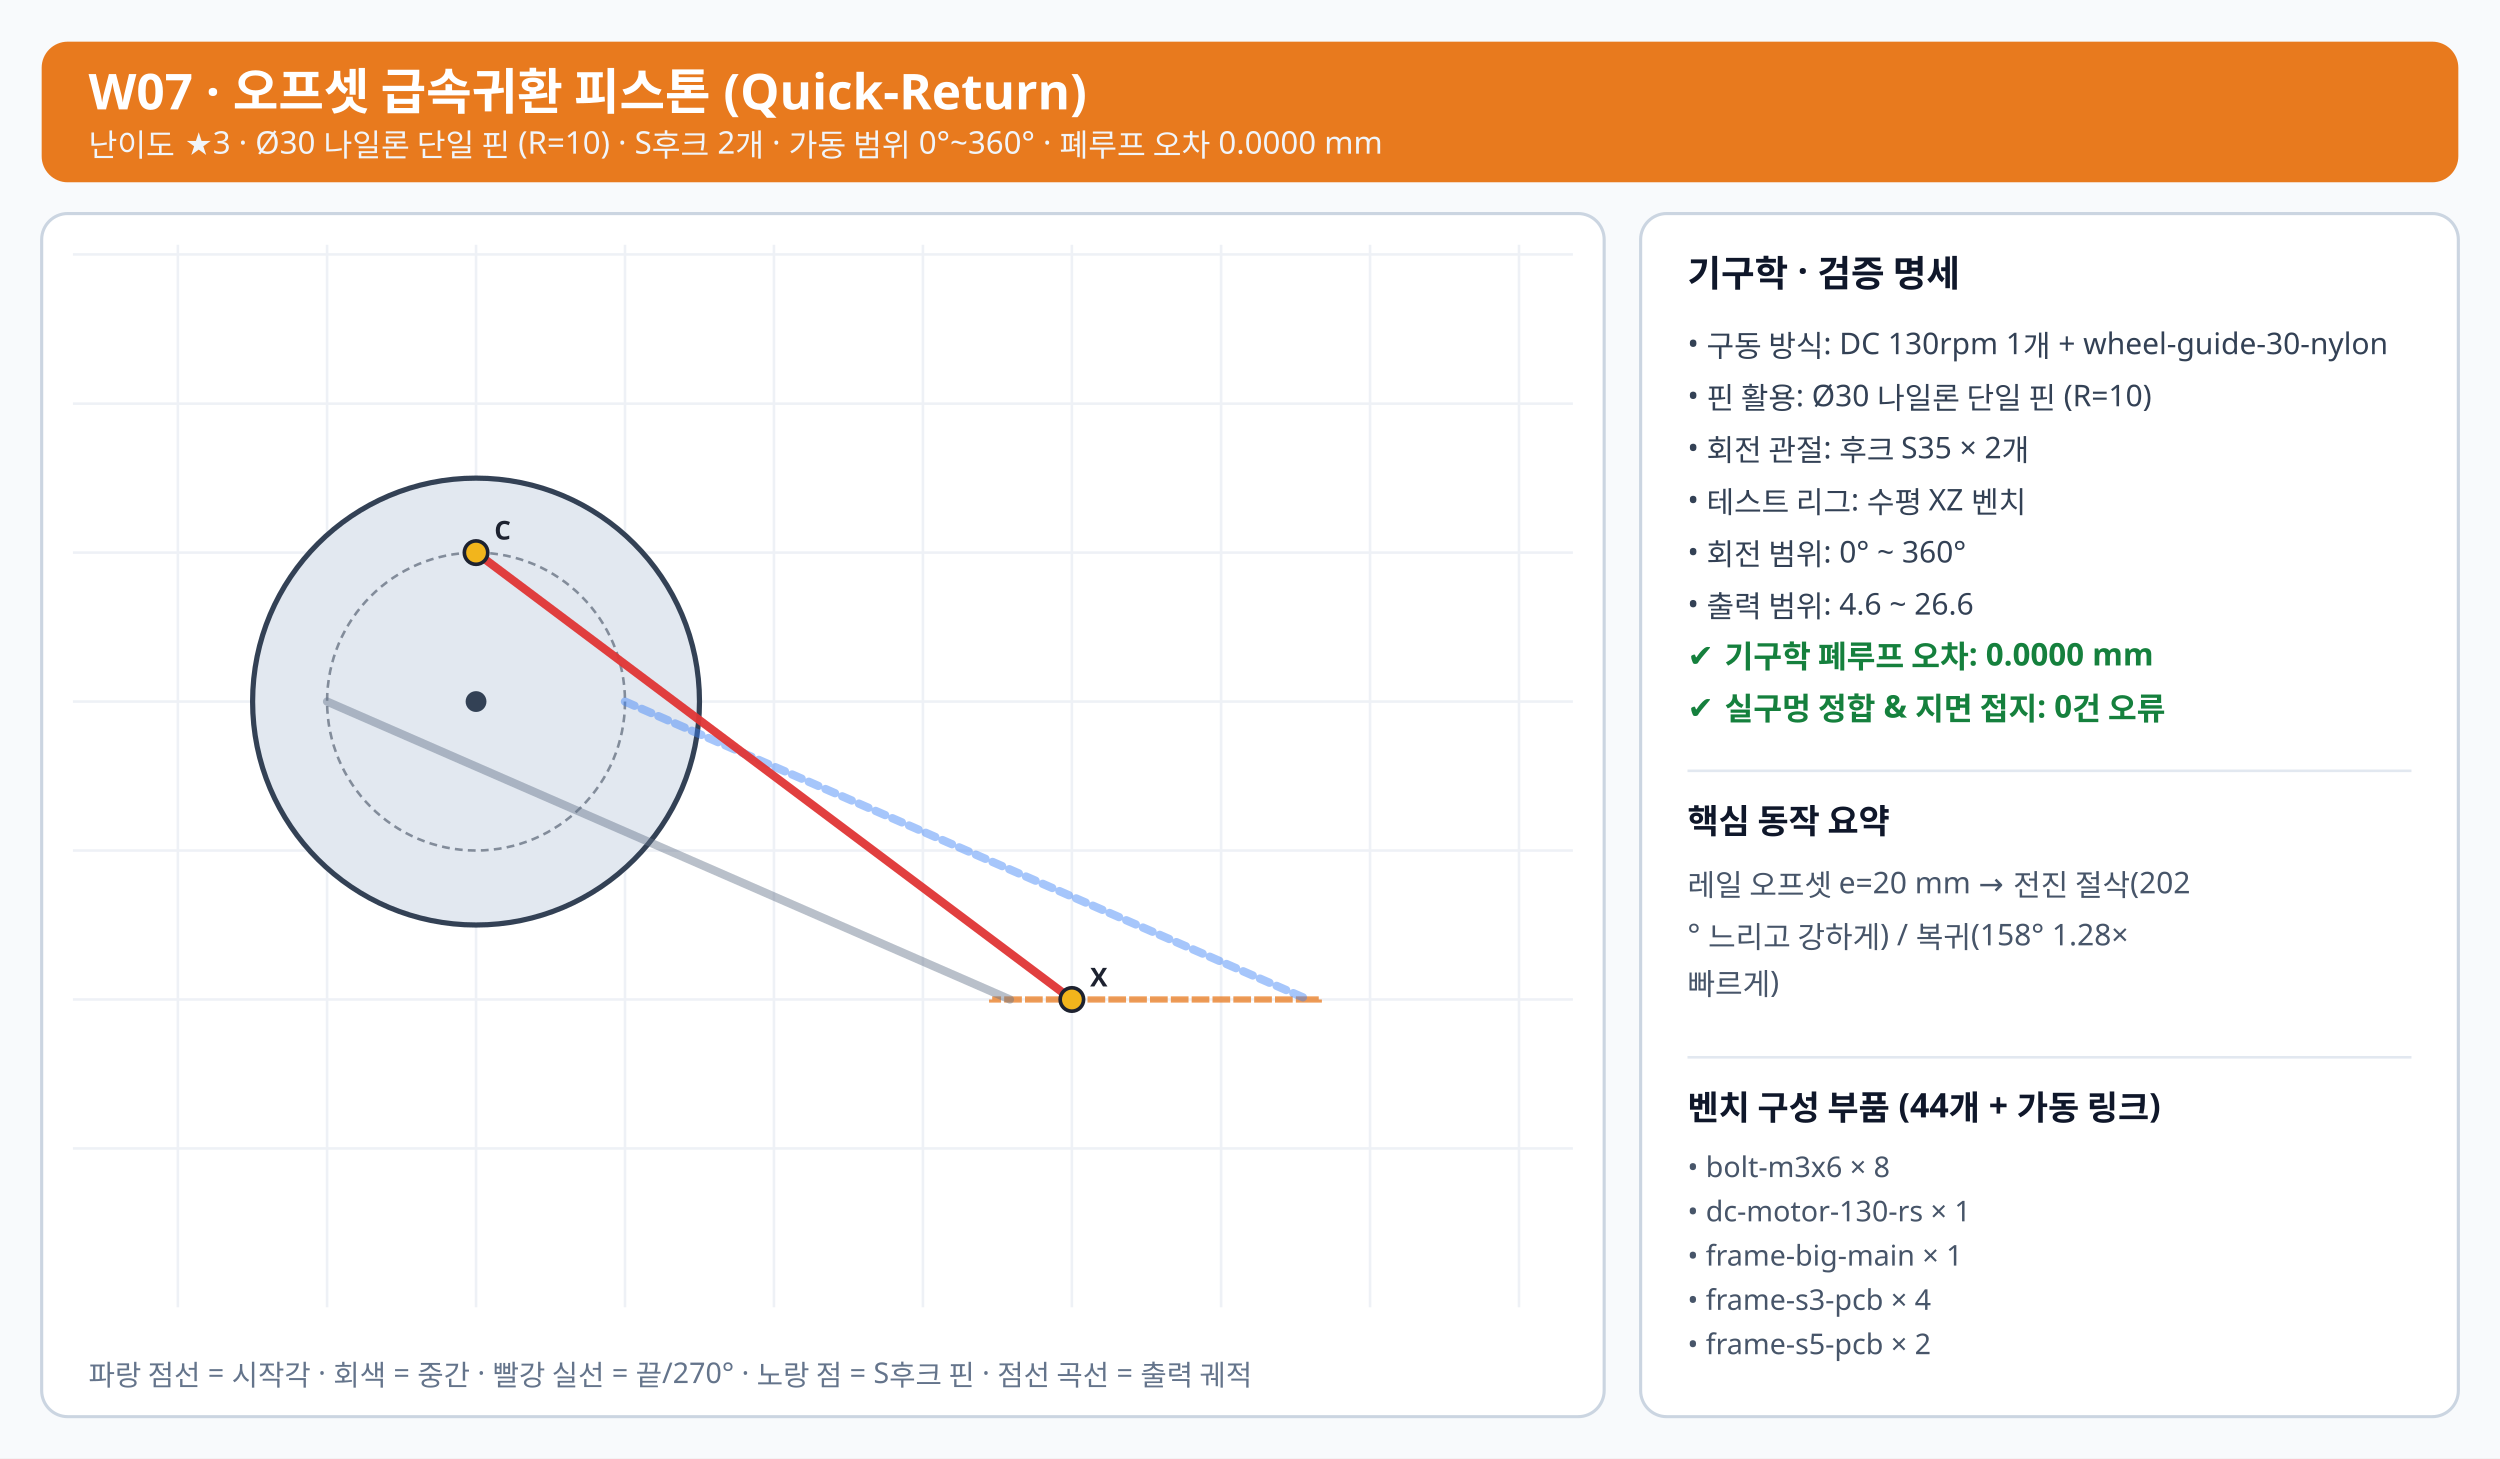
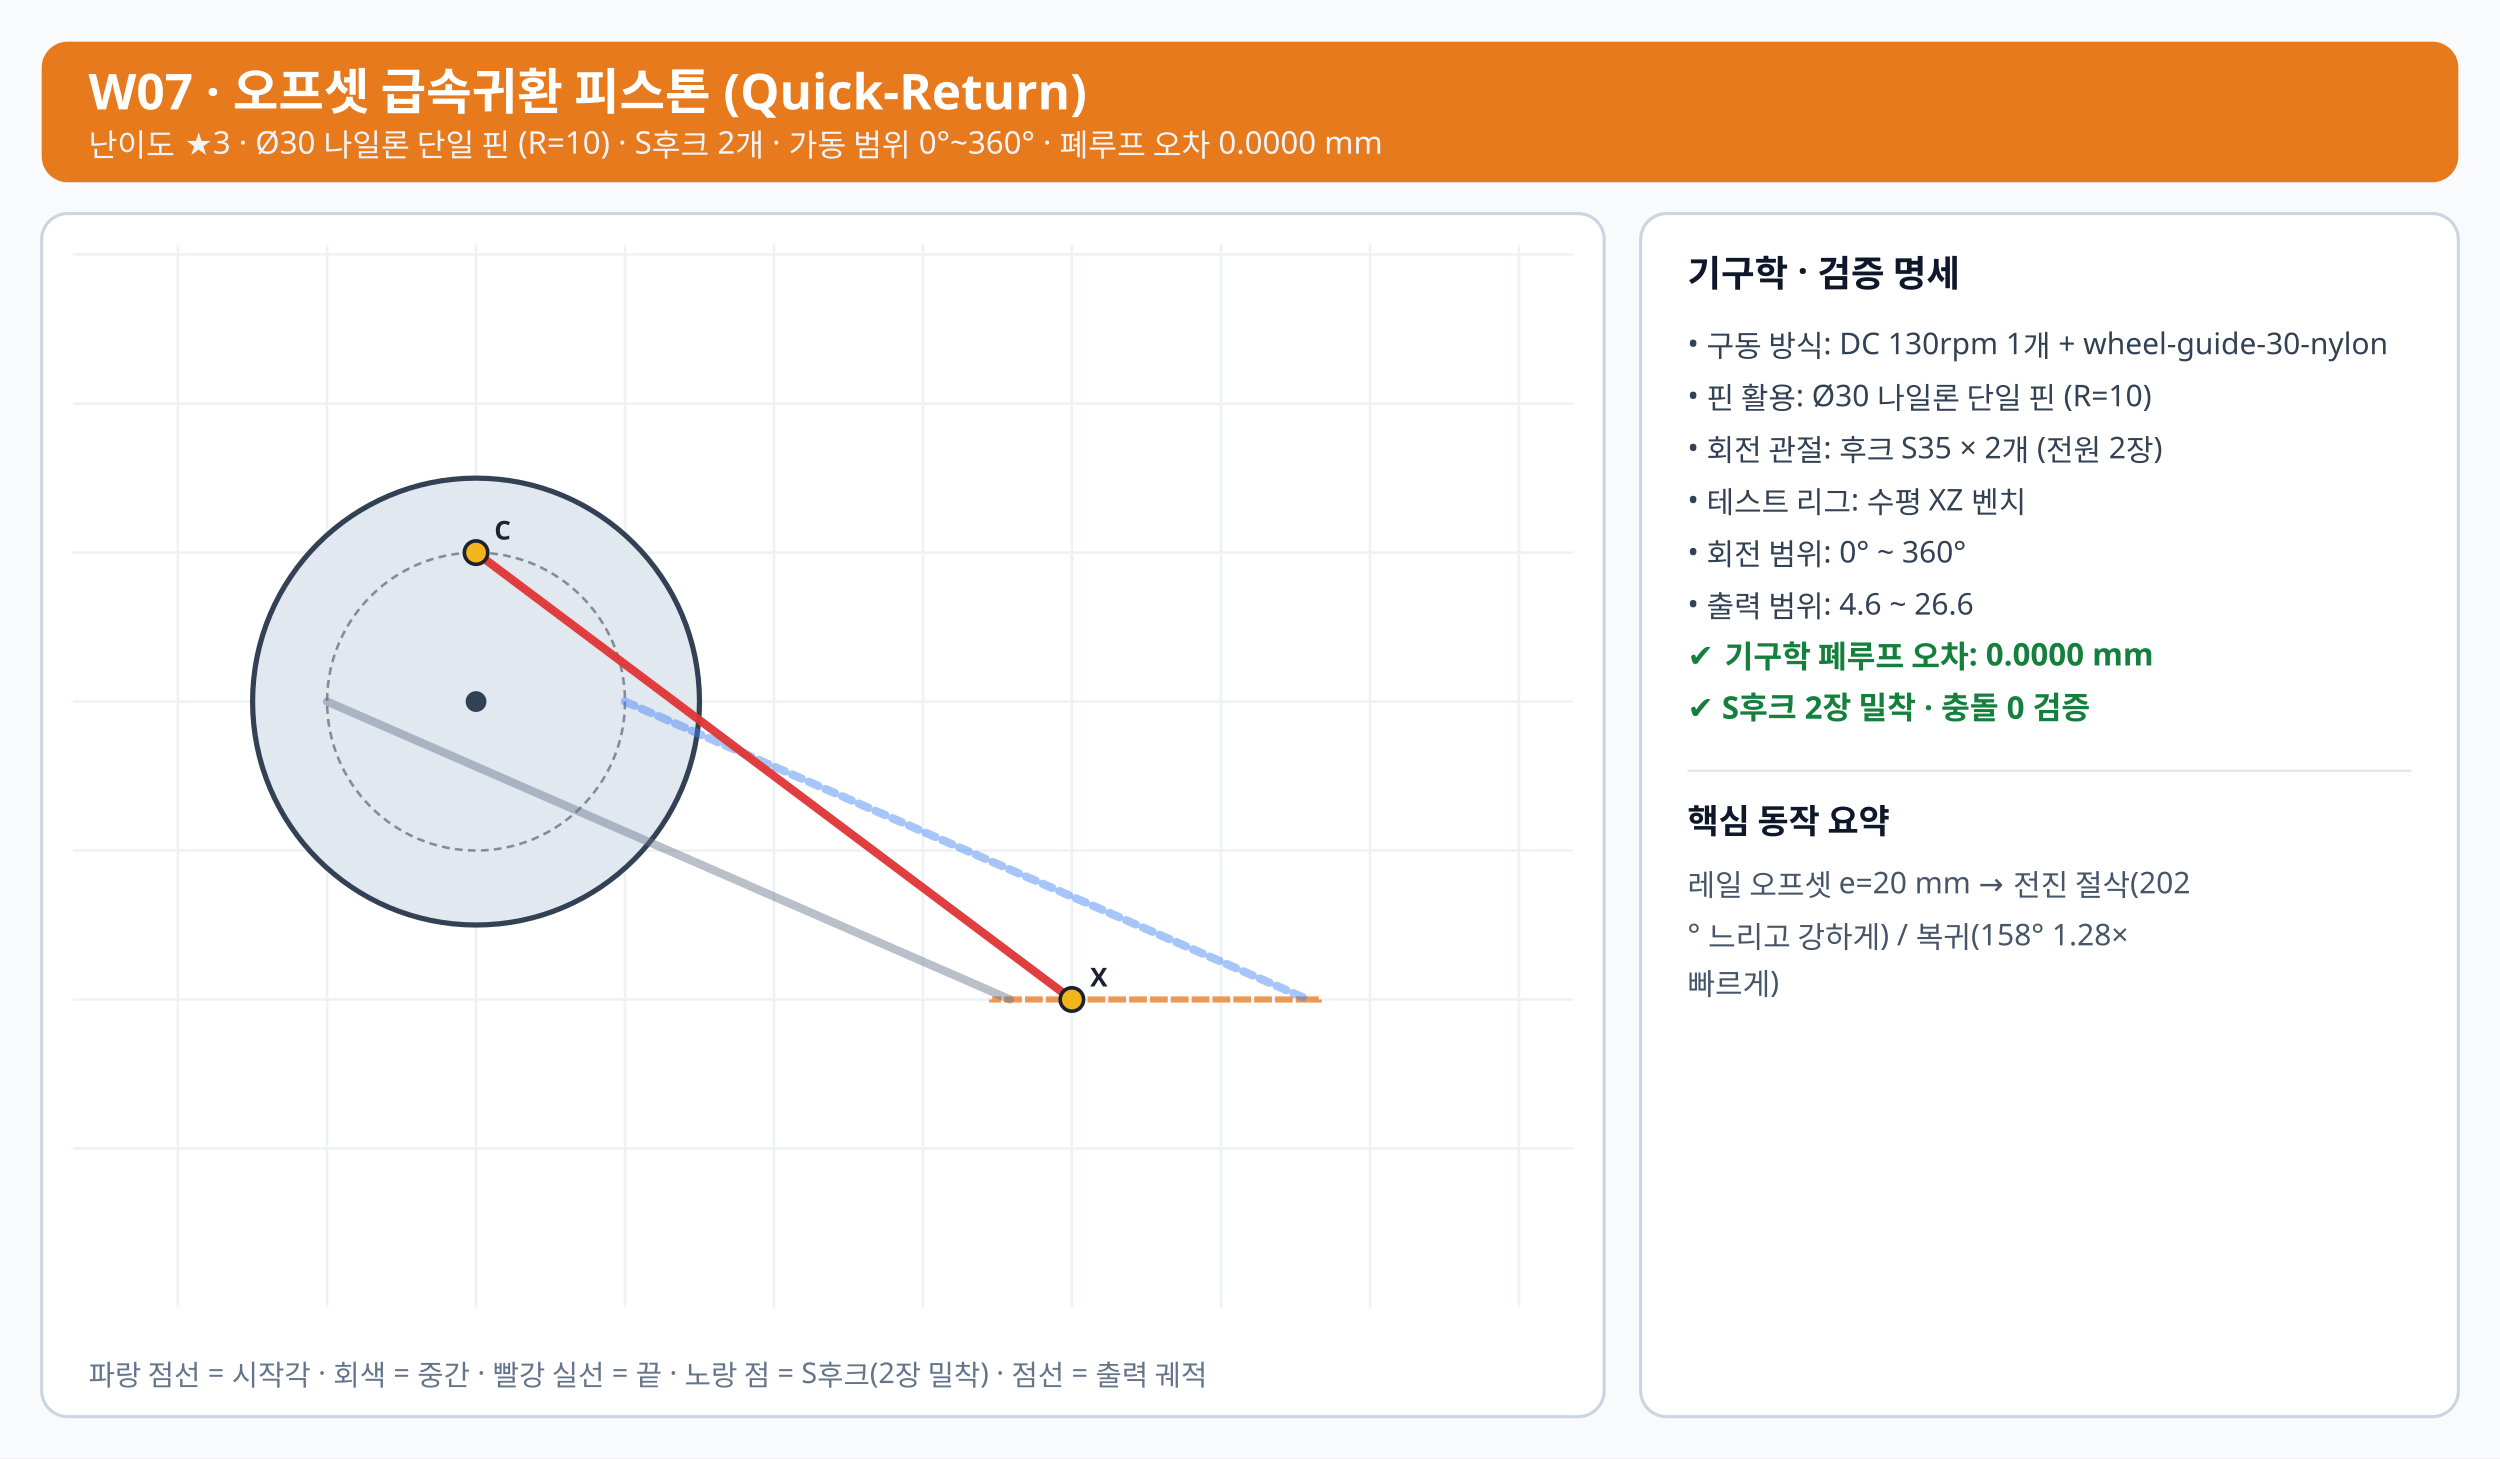
<svg xmlns="http://www.w3.org/2000/svg" viewBox="0 0 960 560" font-family="Pretendard,Apple SD Gothic Neo,sans-serif">
  <rect width="960" height="560" fill="#f8fafc" />
  <rect x="16" y="16" width="928" height="54" rx="10" fill="#e87a1e" />
  <text x="34" y="42" fill="#fff" font-size="19" font-weight="800">W07 · 오프셋 급속귀환 피스톤 (Quick-Return)</text>
  <text x="34" y="60" fill="#f1f5f9" font-size="12">난이도 ★3 · Ø30 나일론 단일 핀 (R=10) · S후크 2개 · 가동 범위 0°~360° · 폐루프 오차 0.0000 mm</text>
  <rect x="16" y="82" width="600" height="462" rx="10" fill="#fff" stroke="#cbd5e1" stroke-width="1.2" />
  <line x1="68.3" y1="94" x2="68.3" y2="502" stroke="#eef1f6" stroke-width="1" />
  <line x1="125.6" y1="94" x2="125.6" y2="502" stroke="#eef1f6" stroke-width="1" />
  <line x1="182.8" y1="94" x2="182.8" y2="502" stroke="#eef1f6" stroke-width="1" />
  <line x1="240.0" y1="94" x2="240.0" y2="502" stroke="#eef1f6" stroke-width="1" />
  <line x1="297.2" y1="94" x2="297.2" y2="502" stroke="#eef1f6" stroke-width="1" />
  <line x1="354.4" y1="94" x2="354.4" y2="502" stroke="#eef1f6" stroke-width="1" />
  <line x1="411.6" y1="94" x2="411.6" y2="502" stroke="#eef1f6" stroke-width="1" />
  <line x1="468.9" y1="94" x2="468.9" y2="502" stroke="#eef1f6" stroke-width="1" />
  <line x1="526.1" y1="94" x2="526.1" y2="502" stroke="#eef1f6" stroke-width="1" />
  <line x1="583.3" y1="94" x2="583.3" y2="502" stroke="#eef1f6" stroke-width="1" />
  <line x1="28" y1="97.7" x2="604" y2="97.7" stroke="#eef1f6" stroke-width="1" />
  <line x1="28" y1="155.0" x2="604" y2="155.0" stroke="#eef1f6" stroke-width="1" />
  <line x1="28" y1="212.2" x2="604" y2="212.2" stroke="#eef1f6" stroke-width="1" />
  <line x1="28" y1="269.4" x2="604" y2="269.4" stroke="#eef1f6" stroke-width="1" />
  <line x1="28" y1="326.6" x2="604" y2="326.6" stroke="#eef1f6" stroke-width="1" />
  <line x1="28" y1="383.8" x2="604" y2="383.8" stroke="#eef1f6" stroke-width="1" />
  <line x1="28" y1="441.0" x2="604" y2="441.0" stroke="#eef1f6" stroke-width="1" />
  <circle cx="182.8" cy="269.4" r="85.8" fill="#e2e8f0" stroke="#334155" stroke-width="2.0" />
  <circle cx="182.8" cy="269.4" r="57.2" fill="none" stroke="#334155" stroke-width="1" stroke-opacity="0.55" stroke-dasharray="3 2" />
  <circle cx="182.8" cy="269.4" r="4" fill="#334155" />
  <polyline points="502.2,383.8 503.0,383.8 503.8,383.8 504.4,383.8 505.0,383.8 505.4,383.8 505.8,383.8 506.1,383.8 506.3,383.8 506.4,383.8 506.4,383.8 506.4,383.8 506.2,383.8 506.0,383.8 505.7,383.8 505.2,383.8 504.7,383.8 504.2,383.8 503.5,383.8 502.8,383.8 502.0,383.8 501.1,383.8 500.1,383.8 499.1,383.8 498.0,383.8 496.8,383.8 495.6,383.8 494.3,383.8 492.9,383.8 491.5,383.8 490.0,383.8 488.5,383.8 486.9,383.8 485.3,383.8 483.6,383.8 481.9,383.8 480.2,383.8 478.4,383.8 476.6,383.8 474.7,383.8 472.8,383.8 470.9,383.8 469.0,383.8 467.0,383.8 465.1,383.8 463.1,383.8 461.1,383.8 459.1,383.8 457.0,383.8 455.0,383.8 453.0,383.8 450.9,383.8 448.9,383.8 446.9,383.8 444.8,383.8 442.8,383.8 440.8,383.8 438.8,383.8 436.8,383.8 434.8,383.8 432.8,383.8 430.8,383.8 428.9,383.8 427.0,383.8 425.1,383.8 423.2,383.8 421.4,383.8 419.6,383.8 417.8,383.8 416.0,383.8 414.3,383.8 412.6,383.8 410.9,383.8 409.3,383.8 407.7,383.8 406.1,383.8 404.6,383.8 403.1,383.8 401.7,383.8 400.3,383.8 398.9,383.8 397.6,383.8 396.3,383.8 395.1,383.8 393.9,383.8 392.7,383.8 391.7,383.8 390.6,383.8 389.6,383.8 388.7,383.8 387.8,383.8 386.9,383.8 386.1,383.8 385.4,383.8 384.7,383.8 384.1,383.8 383.5,383.8 383.0,383.8 382.5,383.8 382.1,383.8 381.8,383.8 381.5,383.8 381.3,383.8 381.1,383.8 381.0,383.8 381.0,383.8 381.0,383.8 381.1,383.8 381.3,383.8 381.5,383.8 381.8,383.8 382.2,383.8 382.6,383.8 383.1,383.8 383.7,383.8 384.3,383.8 385.0,383.8 385.8,383.8 386.7,383.8 387.6,383.8 388.6,383.8 389.7,383.8 390.8,383.8 392.0,383.8 393.3,383.8 394.6,383.8 396.0,383.8 397.5,383.8 399.1,383.8 400.7,383.8 402.4,383.8 404.1,383.8 405.9,383.8 407.8,383.8 409.7,383.8 411.6,383.8 413.7,383.8 415.7,383.8 417.9,383.8 420.0,383.8 422.2,383.8 424.5,383.8 426.8,383.8 429.1,383.8 431.4,383.8 433.8,383.8 436.1,383.8 438.5,383.8 441.0,383.8 443.4,383.8 445.8,383.8 448.2,383.8 450.7,383.8 453.1,383.8 455.5,383.8 457.9,383.8 460.3,383.8 462.6,383.8 464.9,383.8 467.2,383.8 469.5,383.8 471.7,383.8 473.9,383.8 476.0,383.8 478.1,383.8 480.1,383.8 482.1,383.8 484.0,383.8 485.8,383.8 487.6,383.8 489.3,383.8 491.0,383.8 492.5,383.8 494.0,383.8 495.4,383.8 496.8,383.8 498.0,383.8 499.2,383.8 500.3,383.8 501.3,383.8 502.2,383.8" fill="none" stroke="#e87a1e" stroke-width="2.4" stroke-opacity="0.75" stroke-dasharray="5 3" />
  <line x1="240.0" y1="269.4" x2="502.2" y2="383.8" stroke="#3b82f6" stroke-width="3.2" stroke-linecap="round" stroke-opacity="0.45" stroke-dasharray="4 3" />
  <line x1="125.6" y1="269.4" x2="387.8" y2="383.8" stroke="#64748b" stroke-width="3.2" stroke-linecap="round" stroke-opacity="0.45" />
  <line x1="182.8" y1="212.2" x2="411.6" y2="383.8" stroke="#e03636" stroke-width="3.2" stroke-linecap="round" stroke-opacity="0.95" />
  <circle cx="182.8" cy="212.2" r="4.5" fill="#f2b51c" stroke="#1d2230" stroke-width="1.4" />
  <text x="189.8" y="207.2" font-size="10" font-weight="700" fill="#1d2230">C</text>
  <circle cx="411.6" cy="383.8" r="4.5" fill="#f2b51c" stroke="#1d2230" stroke-width="1.4" />
  <text x="418.6" y="378.8" font-size="10" font-weight="700" fill="#1d2230">X</text>
-   <text x="34" y="532" fill="#64748b" font-size="11">파랑 점선 = 시작각 · 회색 = 중간 · 빨강 실선 = 끝/270° · 노랑 점 = S후크 핀 · 점선 곡선 = 출력 궤적</text>
+   <text x="34" y="532" fill="#64748b" font-size="11">파랑 점선 = 시작각 · 회색 = 중간 · 빨강 실선 = 끝 · 노랑 점 = S후크(2장 밀착) · 점선 = 출력 궤적</text>
  <rect x="630" y="82" width="314" height="462" rx="10" fill="#fff" stroke="#cbd5e1" stroke-width="1.2" />
  <text x="648" y="110" fill="#0f172a" font-size="14" font-weight="800">기구학 · 검증 명세</text>
  <text x="648" y="136" fill="#334155" font-size="11.5">• 구동 방식: DC 130rpm 1개 + wheel-guide-30-nylon</text>
  <text x="648" y="156" fill="#334155" font-size="11.5">• 핀 활용: Ø30 나일론 단일 핀 (R=10)</text>
-   <text x="648" y="176" fill="#334155" font-size="11.5">• 회전 관절: 후크 S35 × 2개</text>
+   <text x="648" y="176" fill="#334155" font-size="11.5">• 회전 관절: 후크 S35 × 2개 (전원 2장)</text>
  <text x="648" y="196" fill="#334155" font-size="11.5">• 테스트 리그: 수평 XZ 벤치</text>
  <text x="648" y="216" fill="#334155" font-size="11.5">• 회전 범위: 0° ~ 360°</text>
  <text x="648" y="236" fill="#334155" font-size="11.5">• 출력 범위: 4.6 ~ 26.6</text>
  <text x="648" y="256" fill="#15803d" font-size="12" font-weight="800">✔ 기구학 폐루프 오차: 0.0000 mm</text>
-   <text x="648" y="276" fill="#15803d" font-size="12" font-weight="800">✔ 실구멍 정합 &amp; 지면 접지: 0건 오류</text>
+   <text x="648" y="276" fill="#15803d" font-size="12" font-weight="800">✔ S후크 2장 밀착 · 충돌 0 검증</text>
  <line x1="648" y1="296" x2="926" y2="296" stroke="#e2e8f0" />
  <text x="648" y="320" fill="#0f172a" font-size="13" font-weight="800">핵심 동작 요약</text>
  <text x="648" y="344" fill="#475569" font-size="11.5">레일 오프셋 e=20 mm → 전진 절삭(202</text>
  <text x="648" y="363" fill="#475569" font-size="11.5">° 느리고 강하게) / 복귀(158° 1.28×</text>
  <text x="648" y="382" fill="#475569" font-size="11.5"> 빠르게)</text>
-   <line x1="648" y1="406" x2="926" y2="406" stroke="#e2e8f0" />
-   <text x="648" y="430" fill="#0f172a" font-size="13" font-weight="800">벤치 구성 부품 (44개 + 가동 링크)</text>
-   <text x="648" y="452" fill="#475569" font-size="11">• bolt-m3x6 × 8</text>
-   <text x="648" y="469" fill="#475569" font-size="11">• dc-motor-130-rs × 1</text>
-   <text x="648" y="486" fill="#475569" font-size="11">• frame-big-main × 1</text>
-   <text x="648" y="503" fill="#475569" font-size="11">• frame-s3-pcb × 4</text>
-   <text x="648" y="520" fill="#475569" font-size="11">• frame-s5-pcb × 2</text>
</svg>
